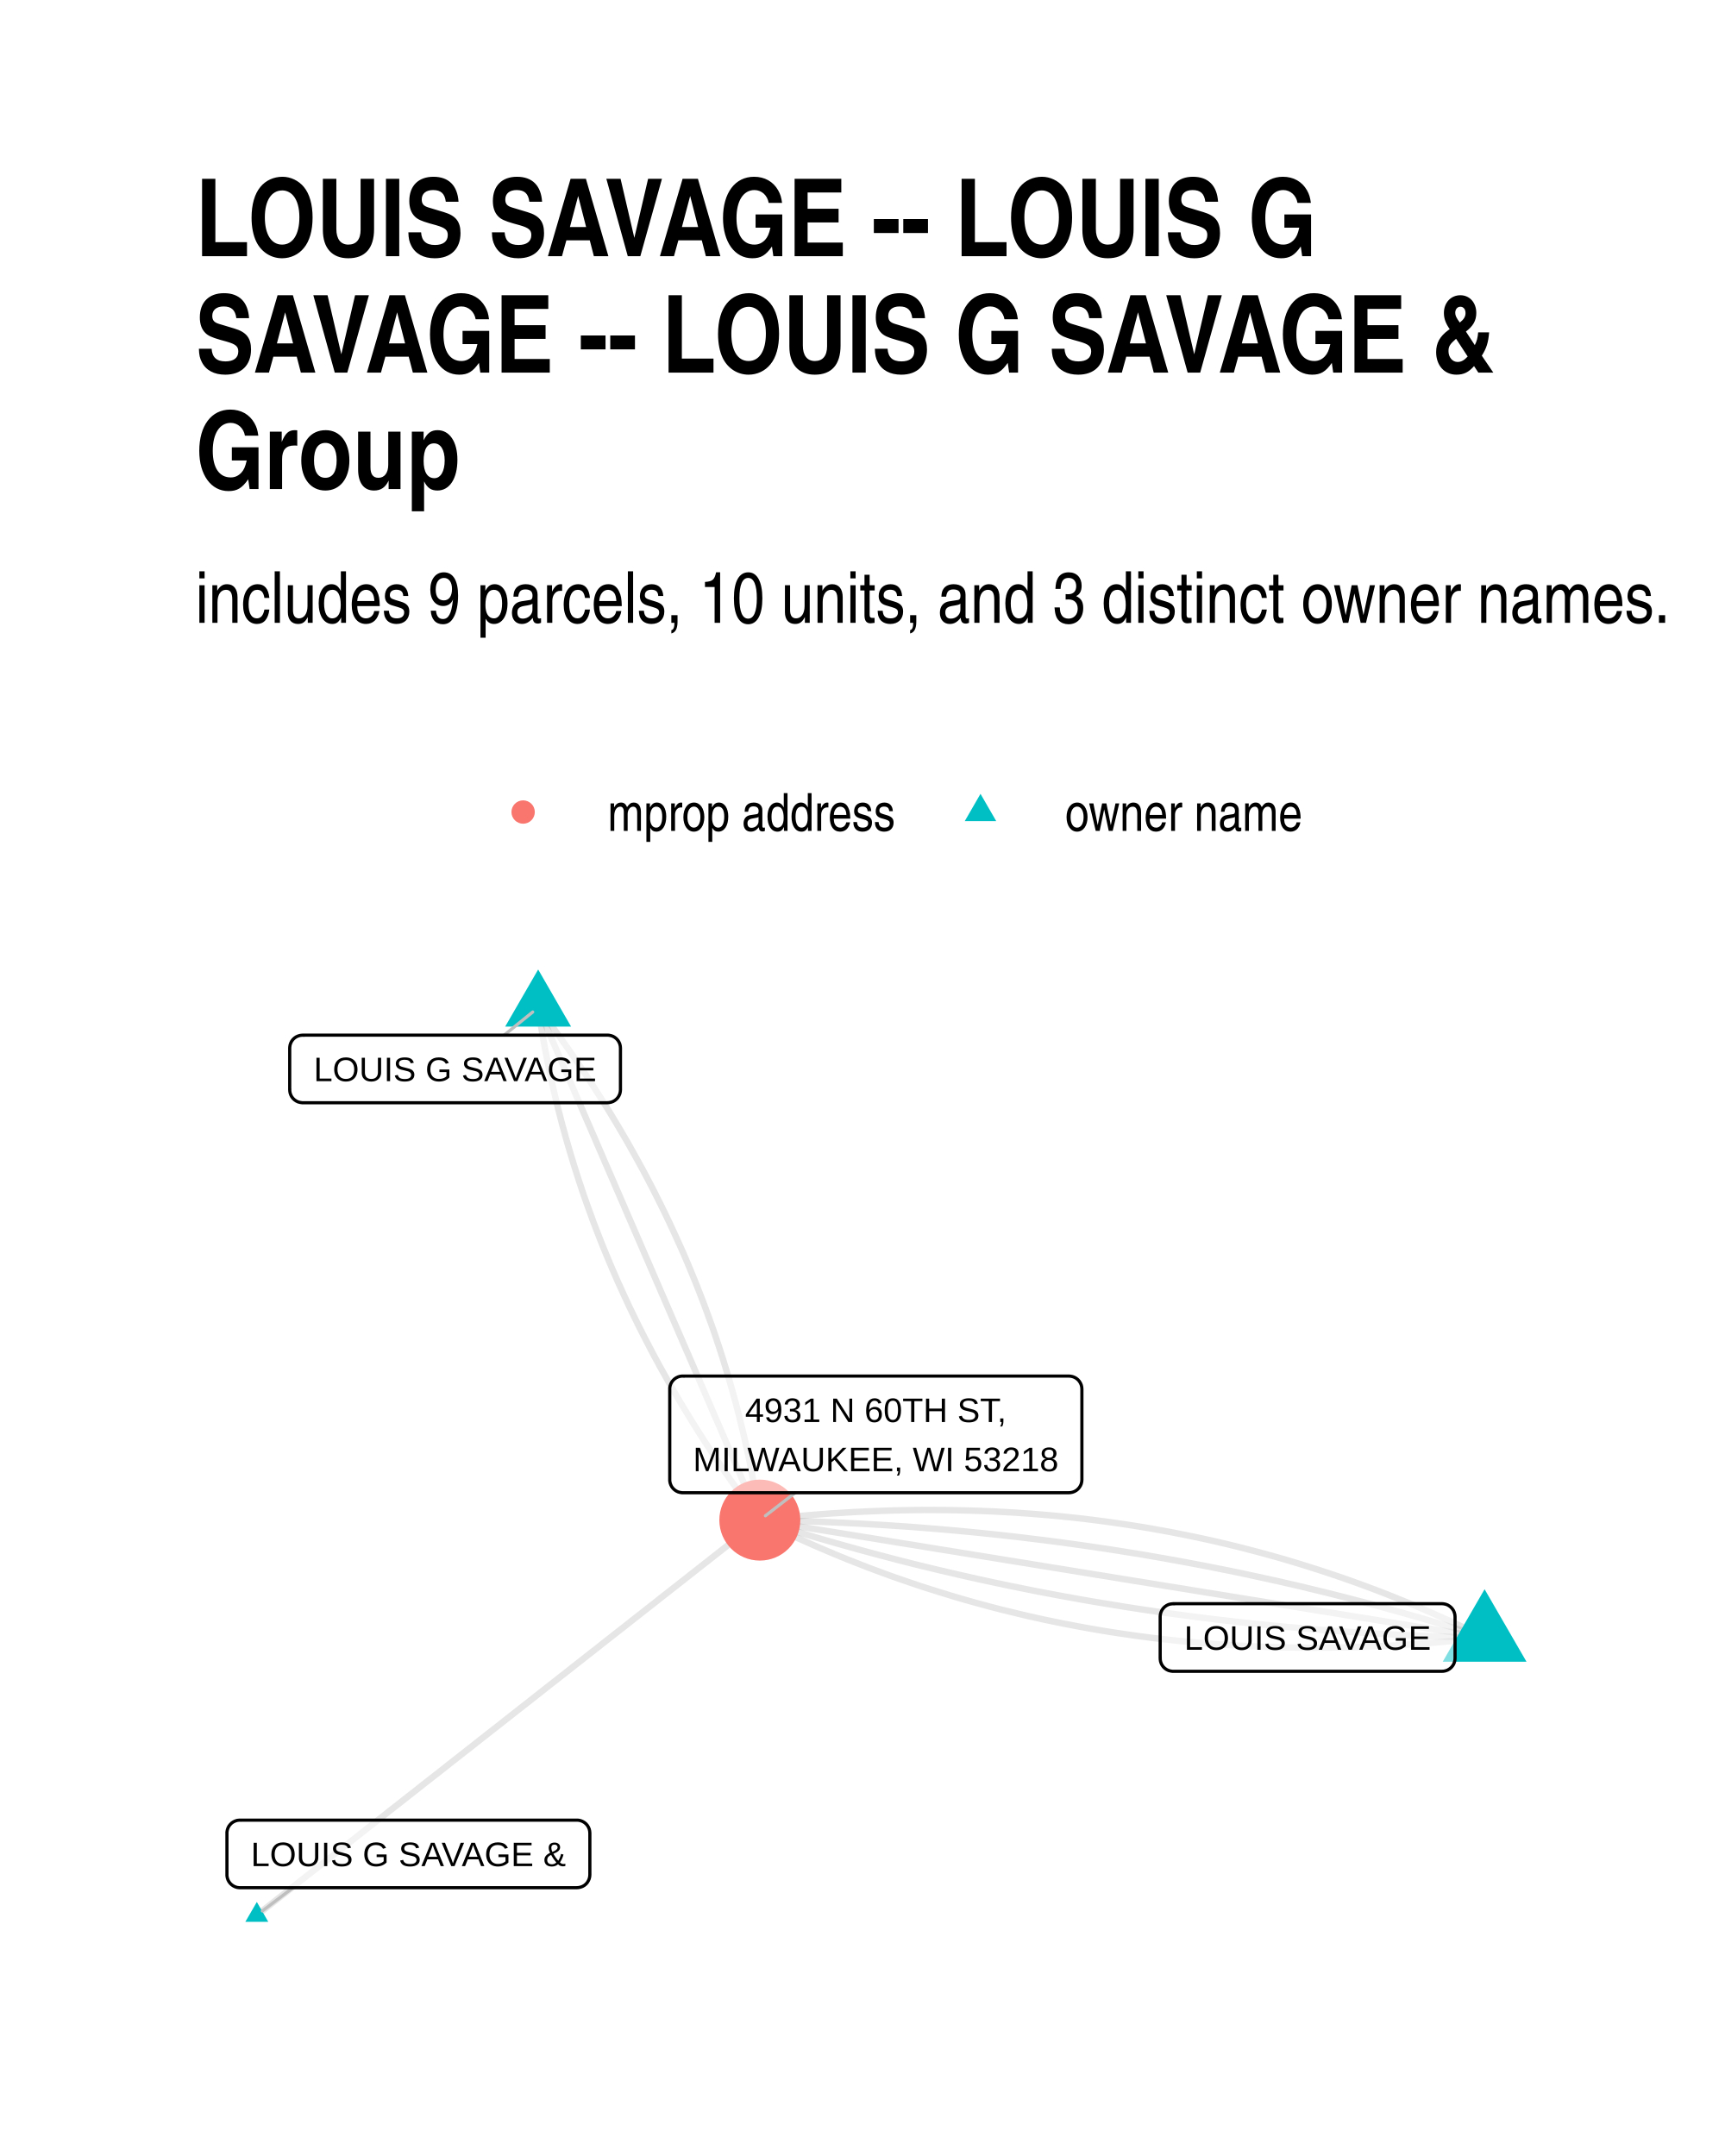
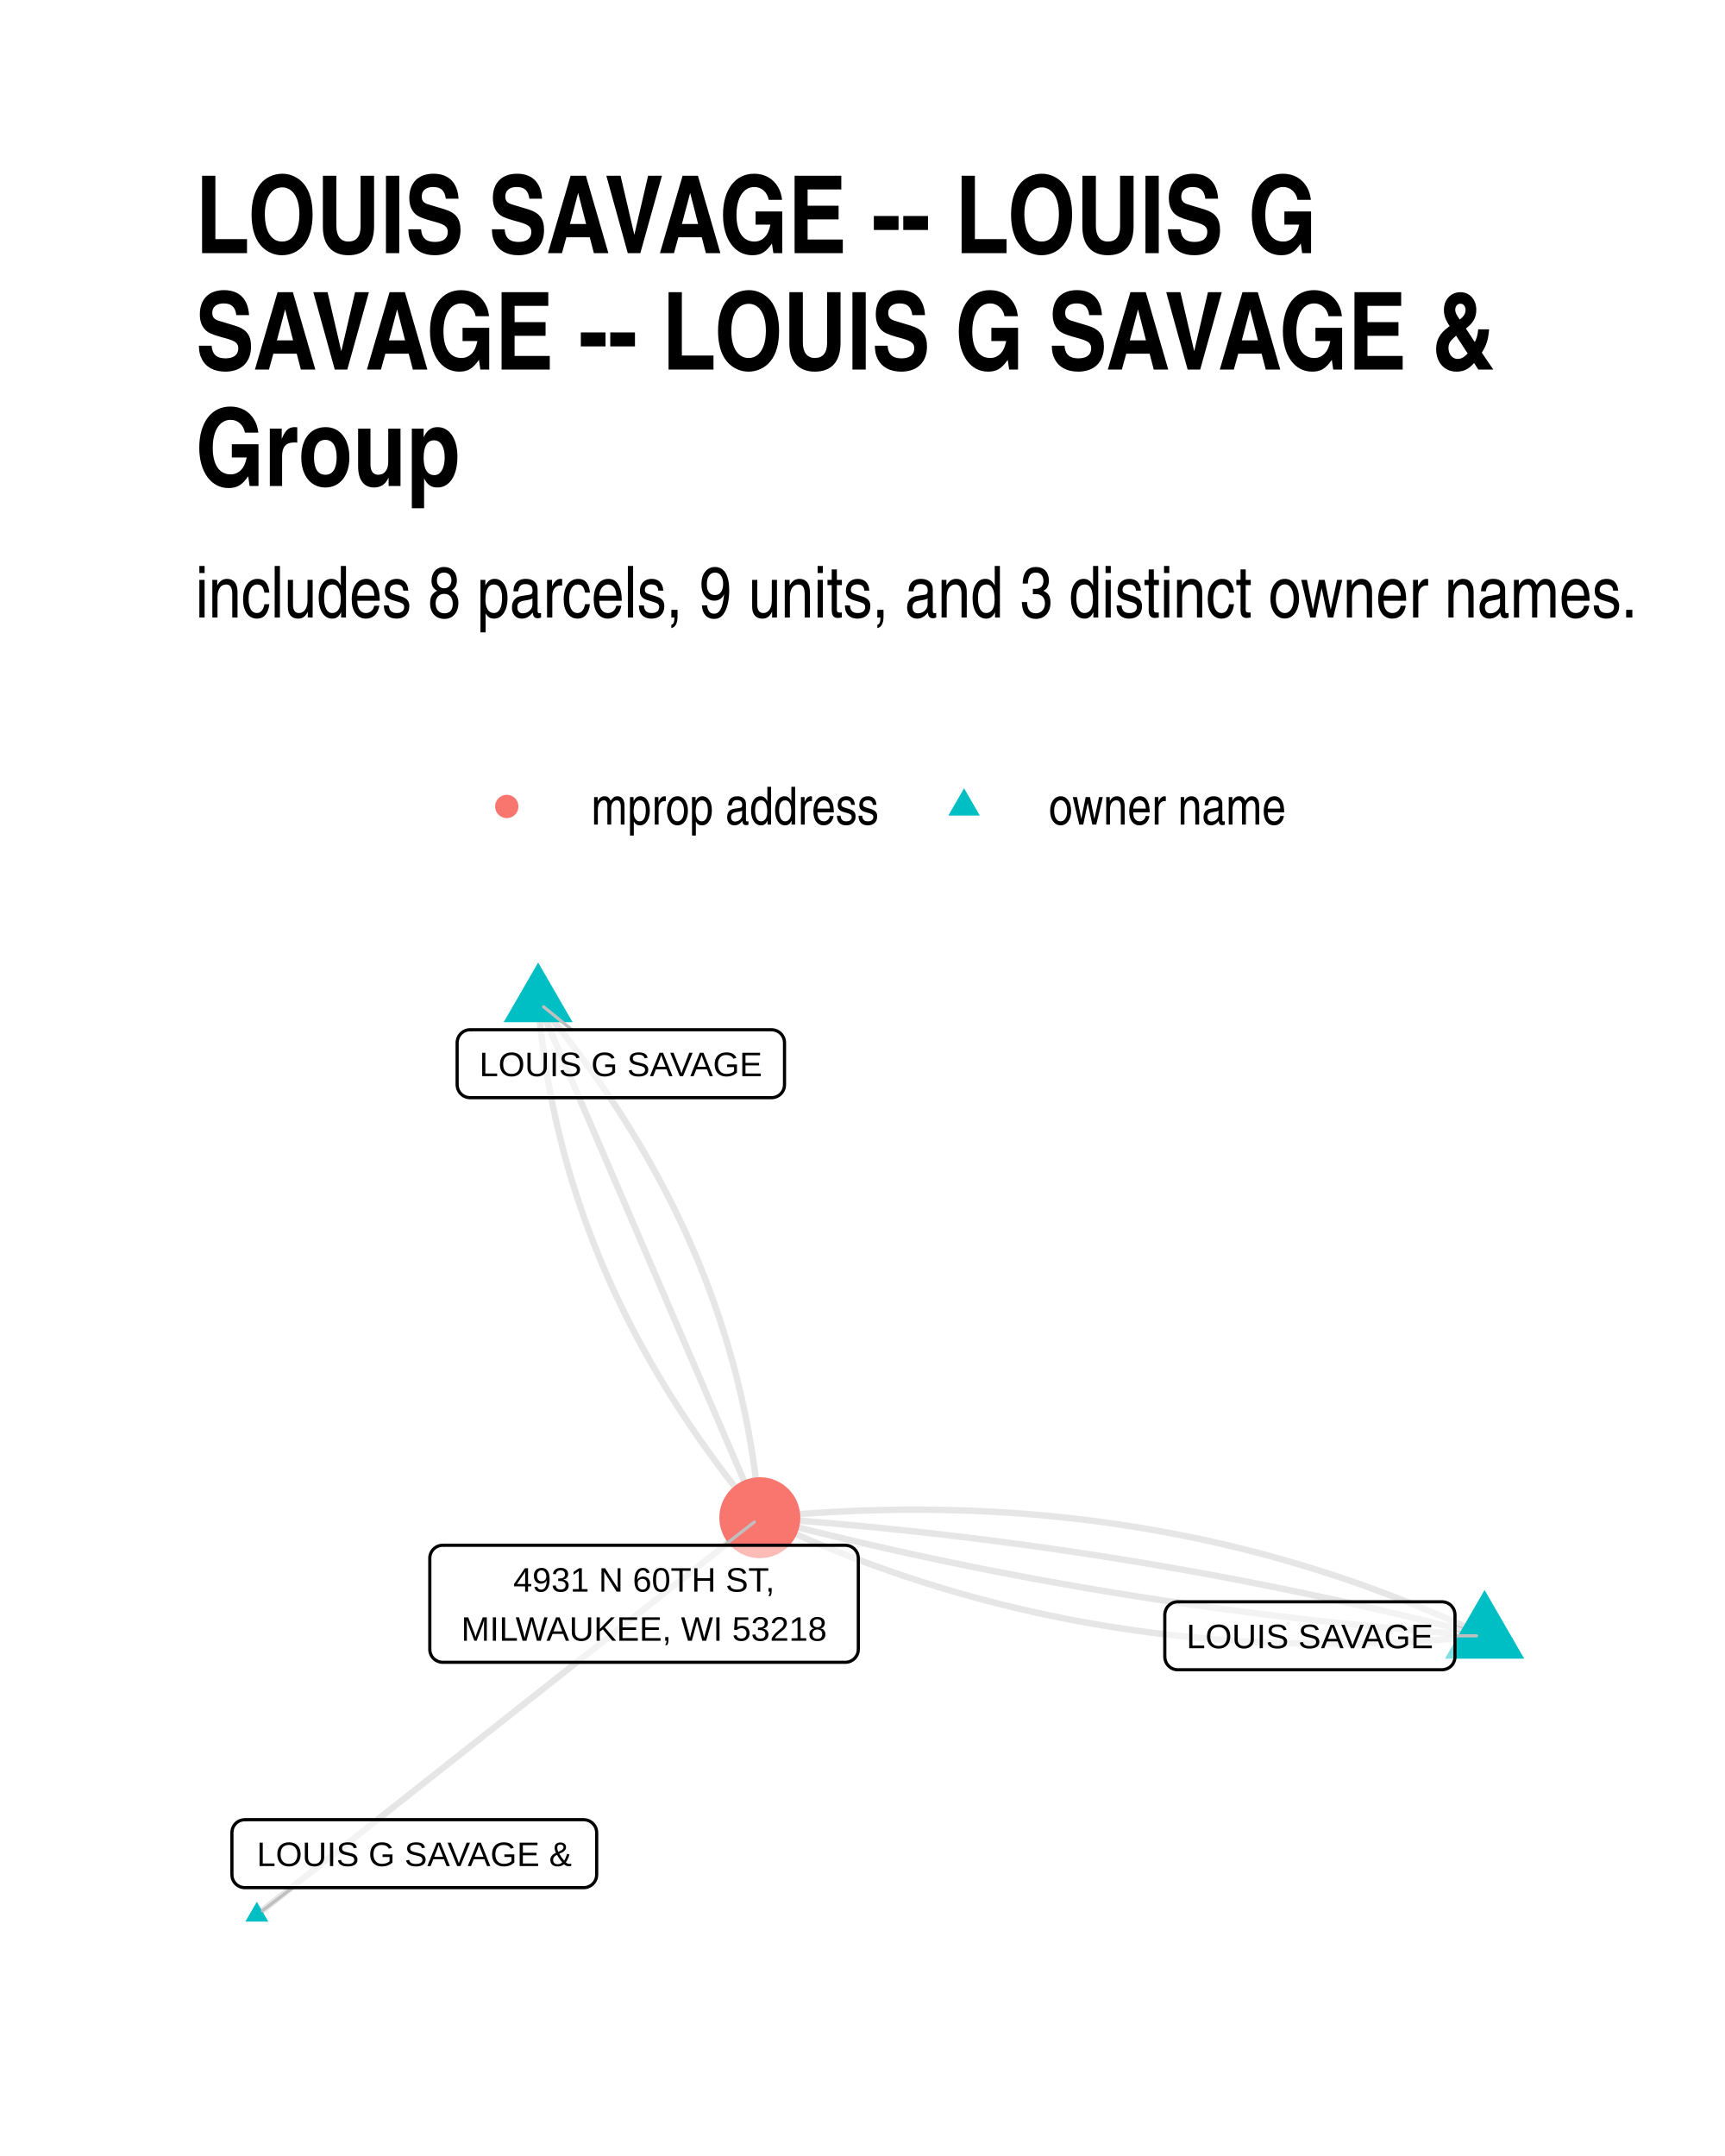
<svg xmlns="http://www.w3.org/2000/svg" width="384" height="480" class="svglite" viewBox="0 0 288 360">
  <defs>
-     <style>.svglite line,.svglite polyline,.svglite polygon,.svglite path,.svglite circle{fill:none;stroke:#000000;stroke-linecap:round;stroke-linejoin:round;stroke-miterlimit:10.00}</style>
+     <style>.svglite line,.svglite polyline,.svglite polygon,.svglite path,.svglite circle{fill:none;stroke:#000000;stroke-linecap:round;stroke-linejoin:round;stroke-miterlimit:10.00}.svglite text{white-space:pre}</style>
  </defs>
  <rect width="100%" height="100%" style="stroke-linecap:round;stroke-linejoin:round;stroke-miterlimit:10.00;stroke:none;fill:#FFFFFF" />
  <defs>
    <clipPath id="cpMC4wMHwyODguMDB8MC4wMHwzNjAuMDA=">
      <path d="M0 0h288v360H0z" />
    </clipPath>
  </defs>
  <g clip-path="url(#cpMC4wMHwyODguMDB8MC4wMHwzNjAuMDA=)">
    <path d="M0 0h288v360H0z" style="stroke-width:1.07;stroke:none;fill:#FFFFFF" />
  </g>
  <defs>
-     <clipPath id="cpMzIuNjN8MjU4LjExfDE2MC42NnwzMjcuMzc=">
-       <path d="M32.63 160.66h225.48v166.71H32.63z" />
+     <clipPath id="cpMzIuNjN8MjU4LjExfDE1OS43NHwzMjcuMzc=">
+       <path d="M32.63 159.74h225.48v167.63H32.63z" />
    </clipPath>
  </defs>
-   <g clip-path="url(#cpMzIuNjN8MjU4LjExfDE2MC42NnwzMjcuMzc=)">
-     <path d="m247.86 273.43-1.11-.54-1.12-.55-1.12-.53-1.12-.53-1.12-.51-1.12-.52-1.13-.5-1.13-.5-1.13-.49-1.13-.49-1.14-.47-1.14-.47-1.14-.46-1.14-.46-1.15-.45-1.14-.44-1.15-.43-1.15-.43-1.16-.42-1.15-.41-1.16-.41-1.16-.39-1.16-.39-1.17-.39-1.17-.37-1.16-.37-1.18-.37-1.17-.35-1.17-.35-1.18-.34-1.18-.33-1.19-.33-1.18-.32-1.19-.31-1.19-.31-1.19-.3-1.19-.29-1.2-.28-1.19-.28-1.2-.27-1.21-.26-1.2-.25-1.21-.25-1.21-.24-1.21-.24-1.21-.22-1.22-.22-1.21-.22-1.22-.2-1.23-.2-1.22-.19-1.23-.18-1.23-.18-1.23-.17-1.23-.16-1.24-.16-1.23-.15-1.24-.14-1.25-.13-1.24-.13-1.25-.12-1.25-.11-1.25-.1-1.25-.1-1.26-.09-1.25-.09-1.26-.07-1.27-.07-1.26-.07-1.27-.05-1.26-.05-1.28-.04-1.27-.03-1.27-.03-1.28-.02-1.28-.01-1.28-.01h-1.29l-1.28.01-1.29.02-1.29.02-1.3.03-1.29.04-1.3.05-1.3.05-1.3.06-1.31.06-1.3.08-1.31.08-1.31.08-1.31.1-1.32.1-1.32.11-1.32.12-1.32.12-1.32.13-1.33.14-1.33.14-1.33.15" style="stroke-width:1.07;stroke:#000000;stroke-opacity:0.10;stroke-linecap:butt" />
-     <path d="m247.86 273.43-1.17-.37-1.16-.37-1.17-.36-1.18-.37-1.17-.36-1.17-.35-1.18-.35-1.17-.35-1.18-.35-1.18-.34-1.18-.33-1.18-.34-1.18-.33-1.18-.32-1.18-.33-1.19-.32-1.18-.31-1.19-.31-1.19-.31-1.19-.31-1.19-.3-1.19-.3-1.19-.29-1.19-.29-1.2-.29-1.19-.29-1.2-.28-1.2-.27-1.2-.28-1.2-.26-1.2-.27-1.2-.26-1.21-.26-1.2-.26-1.21-.25-1.2-.25-1.21-.24-1.21-.24-1.21-.24-1.21-.23-1.21-.23-1.22-.23-1.21-.22-1.22-.22-1.21-.22-1.22-.21-1.22-.21-1.22-.21-1.22-.2-1.22-.19-1.23-.2-1.22-.19-1.23-.19-1.22-.18-1.23-.18-1.23-.18-1.23-.17-1.23-.17-1.23-.17-1.24-.16-1.23-.16-1.24-.15-1.23-.15-1.24-.15-1.24-.15-1.24-.14-1.24-.14-1.24-.13-1.25-.13-1.24-.13-1.25-.12-1.24-.12-1.25-.12-1.25-.11-1.25-.11-1.25-.1-1.25-.1-1.25-.1-1.26-.1-1.25-.09-1.26-.08-1.26-.09-1.26-.08-1.26-.07-1.26-.08-1.26-.07-1.26-.06-1.27-.07-1.26-.05-1.27-.06-1.27-.05-1.27-.05-1.27-.04-1.27-.05-1.27-.03-1.27-.04-1.28-.03-1.27-.02-1.28-.03m-37.01-85.58.14.92.14.92.14.91.16.92.15.91.16.91.17.91.17.92.18.9.18.91.18.91.19.91.2.9.2.9.2.91.21.9.22.9.22.9.22.9.23.89.23.9.24.9.25.89.24.89.26.89.26.89.26.89.27.89.27.89.28.89.28.88.28.89.3.88.29.88.3.88.31.88.31.88.32.88.32.87.32.88.33.87.34.88.34.87.34.87.35.87.36.87.36.87.36.86.37.87.38.86.37.87.39.86.39.86.39.86.4.86.4.86.41.85.41.86.42.85.42.86.43.85.43.85.44.85.44.85.44.85.45.85.46.84.46.85.47.84.47.84.47.84.48.84.49.84.49.84.49.84.5.84.51.83.51.83.51.84.52.83.52.83.53.83.53.83.54.82.54.83.55.83.55.82.56.82.56.83.57.82.57.82.58.81.58.82.59.82.59.81.6.82.6.81.6.81.61.81" style="stroke-width:1.07;stroke:#000000;stroke-opacity:0.10;stroke-linecap:butt" />
-     <path d="m247.86 273.43-1.22-.19-1.22-.2-1.22-.2-1.23-.2-1.22-.2-1.22-.19-1.22-.2-1.23-.2-1.22-.2-1.22-.2-1.22-.2-1.22-.19-1.23-.2-1.22-.2-1.22-.2-1.22-.2-1.23-.19-1.22-.2-1.22-.2-1.22-.2-1.22-.2-1.23-.19-1.22-.2-1.22-.2-1.22-.2-1.23-.2-1.22-.19-1.22-.2-1.22-.2-1.22-.2-1.23-.2-1.22-.19-1.22-.2-1.22-.2-1.23-.2-1.22-.2-1.22-.2-1.22-.19-1.22-.2-1.23-.2-1.22-.2-1.22-.2-1.22-.19-1.23-.2-1.22-.2-1.22-.2-1.22-.2-1.22-.19-1.23-.2-1.22-.2-1.22-.2-1.22-.2-1.23-.19-1.22-.2-1.22-.2-1.22-.2-1.22-.2-1.23-.2-1.22-.19-1.22-.2-1.22-.2-1.23-.2-1.22-.2-1.22-.19-1.22-.2-1.22-.2-1.23-.2-1.22-.2-1.22-.19-1.22-.2-1.23-.2-1.22-.2-1.22-.2-1.22-.19-1.22-.2-1.23-.2-1.22-.2-1.22-.2-1.22-.19-1.23-.2-1.22-.2-1.22-.2-1.22-.2-1.22-.2-1.23-.19-1.22-.2-1.22-.2-1.22-.2-1.23-.2-1.22-.19-1.22-.2-1.22-.2-1.22-.2-1.23-.2-1.22-.19-1.22-.2-1.22-.2-1.23-.2-1.22-.2m-37.01-85.58.37.87.38.86.37.87.37.86.38.86.37.87.38.86.37.87.37.86.38.87.37.86.37.87.38.86.37.86.38.87.37.86.37.87.38.86.37.87.38.86.37.87.37.86.38.86.37.87.38.86.37.87.37.86.38.87.37.86.37.87.38.86.37.86.38.87.37.86.37.87.38.86.37.87.38.86.37.87.37.86.38.86.37.87.37.86.38.87.37.86.38.87.37.86.37.87.38.86.37.86.38.87.37.86.37.87.38.86.37.87.38.86.37.87.37.86.38.87.37.86.37.86.38.87.37.86.38.87.37.86.37.87.38.86.37.87.38.86.37.86.37.87.38.86.37.87.38.86.37.87.37.86.38.87.37.86.37.86.38.87.37.86.38.87.37.86.37.87.38.86.37.87.38.86.37.86.37.87.38.86.37.87.38.86.37.87.37.86.38.87.37.86.37.86.38.87.37.86" style="stroke-width:1.07;stroke:#000000;stroke-opacity:0.10;stroke-linecap:butt" />
-     <path d="m42.88 319.79.85-.66.84-.67.85-.66.85-.67.85-.67.85-.66.85-.67.84-.67.85-.66.85-.67.85-.67.85-.66.85-.67.84-.66.85-.67.85-.67.85-.66.85-.67.85-.67.84-.66.85-.67.85-.67.85-.66.85-.67.85-.66.84-.67.85-.67.85-.66.85-.67.85-.67.85-.66.84-.67.85-.67.85-.66.85-.67.85-.66.85-.67.84-.67.85-.66.85-.67.85-.67.85-.66.85-.67.84-.67.85-.66.85-.67.85-.66.85-.67.85-.67.84-.66.85-.67.85-.67.85-.66.85-.67.85-.67.84-.66.85-.67.85-.67.85-.66.85-.67.85-.66.84-.67.85-.67.85-.66.85-.67.85-.67.85-.66.84-.67.85-.67.85-.66.85-.67.85-.66.85-.67.84-.67.85-.66.85-.67.85-.67.85-.66.85-.67.84-.67.85-.66.85-.67.85-.66.85-.67.85-.67.84-.66.85-.67.85-.67.85-.66.85-.67.85-.67.84-.66.85-.67.85-.66.85-.67.85-.67.85-.66.84-.67.85-.67m121 19.61-1.27-.02-1.28-.03-1.27-.03-1.28-.03-1.27-.04-1.27-.04-1.27-.04-1.27-.05-1.27-.05-1.26-.06-1.27-.06-1.26-.06-1.26-.07-1.27-.06-1.26-.08-1.26-.07-1.26-.08-1.25-.09-1.26-.09-1.26-.09-1.25-.09-1.25-.1-1.26-.1-1.25-.11-1.25-.11-1.25-.11-1.24-.11-1.25-.12-1.25-.13-1.24-.12-1.24-.13-1.24-.14-1.25-.13-1.24-.15-1.23-.14-1.24-.15-1.24-.15-1.23-.15-1.24-.16-1.23-.17-1.23-.16-1.24-.17-1.23-.17-1.22-.18-1.23-.18-1.23-.18-1.22-.19-1.23-.19-1.22-.2-1.22-.2-1.23-.2-1.22-.2-1.21-.21-1.22-.21-1.22-.22-1.21-.22-1.22-.22-1.21-.23-1.21-.23-1.22-.23-1.21-.24-1.2-.24-1.21-.25-1.21-.24-1.2-.26-1.21-.25-1.2-.26-1.21-.26-1.2-.27-1.2-.27-1.2-.27-1.19-.28-1.2-.28-1.2-.28-1.19-.29-1.19-.29-1.2-.29-1.19-.3-1.19-.3-1.19-.31-1.18-.31-1.19-.31-1.19-.32-1.18-.32-1.18-.32-1.19-.33-1.18-.33-1.18-.33-1.18-.34-1.18-.34-1.17-.34-1.18-.35-1.17-.35-1.18-.36-1.17-.36-1.17-.36-1.17-.36-1.17-.37-1.17-.38" style="stroke-width:1.07;stroke:#000000;stroke-opacity:0.10;stroke-linecap:butt" />
-     <path d="m89.85 168.24.61.81.6.81.61.82.59.81.59.82.59.81.58.82.58.82.57.82.57.82.56.82.56.83.55.82.55.82.54.83.54.83.53.83.53.83.52.83.52.83.52.83.5.83.51.84.5.84.49.83.49.84.49.84.48.84.47.84.47.85.47.84.46.84.46.85.45.85.44.84.45.85.43.85.43.86.43.85.42.85.42.86.41.85.41.86.4.86.4.86.39.86.39.86.39.86.38.86.37.87.37.86.36.87.36.87.36.87.35.87.34.87.34.87.34.87.33.88.32.87.32.88.32.88.31.87.31.88.3.88.29.89.3.88.28.88.29.89.27.89.27.88.27.89.27.89.25.89.26.89.24.9.25.89.24.9.23.89.23.9.22.9.22.9.22.9.21.9.2.9.2.9.2.91.19.91.18.9.18.91.18.91.17.91.17.91.16.91.15.92.16.91.14.92.15.92.13.91m121 19.61-1.33.16-1.33.14-1.32.14-1.33.13-1.32.12-1.32.12-1.32.11-1.31.1-1.31.09-1.31.09-1.31.08-1.31.08-1.3.06-1.31.06-1.3.05-1.29.05-1.3.03-1.29.03-1.29.03-1.29.01-1.29.01-1.28.01-1.28-.01-1.28-.01-1.28-.02-1.28-.03-1.27-.03-1.27-.04-1.27-.05-1.26-.06-1.27-.06-1.26-.07-1.26-.08-1.26-.08-1.25-.09-1.26-.1-1.25-.1-1.25-.12-1.24-.12-1.25-.12-1.24-.14-1.24-.14-1.24-.14-1.23-.16-1.24-.16-1.23-.17-1.23-.18-1.22-.18-1.23-.19-1.22-.2-1.22-.21-1.22-.21-1.21-.22-1.22-.23-1.21-.23-1.21-.24-1.2-.25-1.21-.25-1.2-.27-1.2-.26-1.2-.28-1.19-.29-1.2-.29-1.19-.29-1.19-.31-1.18-.31-1.19-.32-1.18-.33-1.18-.33-1.18-.34-1.18-.35-1.17-.36-1.17-.36-1.17-.37-1.17-.37-1.16-.39-1.16-.39-1.16-.4-1.16-.4-1.16-.41-1.15-.42-1.15-.43-1.15-.43-1.15-.45-1.14-.44-1.15-.46-1.14-.46-1.13-.47-1.14-.48-1.13-.48-1.14-.49-1.12-.5-1.13-.51-1.13-.51-1.12-.52-1.12-.52-1.12-.54-1.11-.54-1.12-.55" style="stroke-width:1.07;stroke:#000000;stroke-opacity:0.10;stroke-linecap:butt" />
-     <path d="m247.86 265.36 7 12.11h-13.99zM89.85 161.88l5.5 9.54H84.34zm-46.97 155.7 1.91 3.32h-3.83z" style="stroke-width:0.71;stroke:none;fill:#00BFC4" />
-     <circle cx="126.86" cy="253.82" r="6.76" style="stroke-width:0.71;stroke:none;fill:#F8766D" />
-     <path d="m84.17 172.84 4.77-3.86M48.91 315.2l-5.1 3.88m88.95-69.83-4.97 3.85" style="stroke-width:0.53;stroke:#BFBFBF" />
-     <path d="M195.86 279.07h44.91-.09l.35-.02.34-.07.32-.12.3-.18.27-.22.23-.26.19-.29.13-.32.09-.34.03-.34h0v-6.97h0l-.03-.34-.09-.34-.13-.32-.19-.29-.23-.26-.27-.22-.3-.18-.32-.12-.34-.07-.26-.02h-44.91l.26.02-.35-.01-.34.04-.34.09-.31.15-.29.2-.25.24-.21.28-.16.31-.11.33-.05.34-.01.17v6.97l.01-.18v.35l.05.34.11.33.16.31.21.28.25.24.29.2.31.15.34.09.34.05z" style="stroke-width:0.53;fill:#FFFFFF;fill-opacity:0.50" />
-     <text x="218.31" y="275.47" lengthAdjust="spacingAndGlyphs" style="font-size:5.69px;font-family:Arial" text-anchor="middle" textLength="42.03">LOUIS SAVAGE</text>
-     <path d="M50.53 184.13h50.9-.08l.34-.02.34-.07.33-.12.3-.18.27-.22.23-.26.18-.29.14-.32.08-.34.03-.34h0V175h0l-.03-.34-.08-.34-.14-.32-.18-.29-.23-.26-.27-.22-.3-.18-.33-.12-.34-.07-.26-.02h-50.9l.26.02-.35-.01-.34.04-.34.1-.31.14-.29.2-.25.24-.21.28-.16.31-.11.33-.05.34-.01.17v6.97l.01-.18v.35l.05.34.11.33.16.31.21.28.25.24.29.2.31.15.34.09.34.05z" style="stroke-width:0.53;fill:#FFFFFF;fill-opacity:0.50" />
-     <text x="75.98" y="180.53" lengthAdjust="spacingAndGlyphs" style="font-size:5.69px;font-family:Arial" text-anchor="middle" textLength="48.02">LOUIS G SAVAGE</text>
-     <path d="M40.05 315.2h56.27-.09l.35-.02.34-.07.33-.12.3-.17.27-.22.23-.26.18-.3.14-.32.08-.33.03-.35h0v-6.96h0l-.03-.35-.08-.34-.14-.32-.18-.29-.23-.26-.27-.22-.3-.17-.33-.13-.34-.07-.26-.01H40.05l.26.01-.35-.01-.35.04-.33.1-.31.15-.29.19-.25.25-.21.27-.16.31-.11.33-.06.34v7.14-.17.34l.06.35.11.33.16.3.21.28.25.24.29.2.31.15.33.1.35.04z" style="stroke-width:0.53;fill:#FFFFFF;fill-opacity:0.50" />
-     <text x="68.18" y="311.6" lengthAdjust="spacingAndGlyphs" style="font-size:5.69px;font-family:Arial" text-anchor="middle" textLength="53.4">LOUIS G SAVAGE &amp;</text>
-     <path d="M113.98 249.25h64.49-.09l.35-.02.34-.07.32-.12.3-.17.27-.22.23-.26.19-.3.14-.32.08-.34.03-.34h0v-15.16h0l-.03-.35-.08-.33-.14-.32-.19-.3-.23-.26-.27-.22-.3-.17-.32-.12-.34-.07-.26-.02h-64.49l.26.02-.35-.02-.35.04-.33.1-.31.15-.29.2-.25.24-.21.28-.16.3-.11.33-.06.35v15.33-.18.35l.06.35.11.32.16.31.21.28.25.24.29.2.31.15.33.09.35.05z" style="stroke-width:0.53;fill:#FFFFFF;fill-opacity:0.50" />
-     <text x="146.22" y="237.45" lengthAdjust="spacingAndGlyphs" style="font-size:5.69px;font-family:Arial" text-anchor="middle" textLength="44.23">4931 N 60TH ST,</text>
-     <text x="146.22" y="245.65" lengthAdjust="spacingAndGlyphs" style="font-size:5.69px;font-family:Arial" text-anchor="middle" textLength="61.61">MILWAUKEE, WI 53218</text>
+   <g clip-path="url(#cpMzIuNjN8MjU4LjExfDE1OS43NHwzMjcuMzc=)">
+     <path d="m247.86 273.14-1.12-.53-1.12-.53-1.13-.51-1.12-.51-1.13-.5-1.13-.5-1.13-.49-1.14-.48-1.14-.47-1.14-.47-1.14-.46-1.14-.46-1.15-.45-1.14-.44-1.15-.43-1.15-.43-1.16-.42-1.15-.42-1.16-.41-1.16-.4-1.16-.39-1.17-.39-1.16-.38-1.17-.37-1.17-.37-1.18-.36-1.17-.36-1.18-.34-1.18-.34-1.18-.34-1.18-.33-1.18-.32-1.19-.31-1.19-.31-1.19-.3-1.19-.29-1.2-.29-1.2-.28-1.2-.27-1.2-.27-1.2-.26-1.21-.25-1.2-.25-1.21-.23-1.22-.24-1.21-.22-1.22-.22-1.21-.22-1.22-.2-1.23-.2-1.22-.19-1.23-.19-1.23-.18-1.23-.17-1.23-.17-1.23-.15-1.24-.16-1.24-.14-1.24-.14-1.24-.13-1.25-.13-1.24-.12-1.25-.11-1.26-.1-1.25-.1-1.25-.09-1.26-.09-1.26-.07-1.26-.08-1.27-.06-1.26-.06-1.27-.05-1.27-.04-1.27-.04-1.28-.03-1.27-.03-1.28-.01-1.28-.01-1.28-.01h-1.29l-1.28.01-1.29.02-1.29.02-1.3.03-1.29.04-1.3.04-1.3.05-1.3.06-1.3.06-1.31.07-1.3.08-1.31.08-1.32.09-1.31.1-1.31.1-1.32.11-1.32.12-1.32.13-1.33.13m-37.01-86.06.08.94.08.93.09.94.1.93.1.93.11.93.11.93.12.93.13.92.13.93.14.92.14.92.15.92.16.92.16.92.17.91.18.92.18.91.18.91.2.91.19.91.21.91.21.9.22.91.22.9.23.91.23.9.25.9.24.89.26.9.25.9.27.89.27.89.28.89.28.89.29.89.3.89.3.88.31.89.31.88.32.88.32.88.34.88.33.88.35.88.35.87.35.87.36.88.37.87.38.87.38.86.38.87.39.87.4.86.41.86.41.86.41.86.42.86.43.86.44.85.44.86.44.85.46.85.45.85.47.85.47.85.48.84.48.85.49.84.49.84.5.84.51.84.51.84.52.84.53.83.53.83.53.84.55.83.55.83.55.82.56.83.57.83.57.82.58.82.59.82.59.82.59.82.61.82.61.82.61.81.62.81.63.81.63.81.64.81.65.81.65.81.66.8.66.8.67.81" style="stroke-width:1.07;stroke:#000000;stroke-opacity:0.10;stroke-linecap:butt" />
+     <path d="m247.86 273.14-1.19-.31-1.18-.31-1.19-.31-1.19-.3-1.2-.3-1.19-.3-1.19-.29-1.19-.29-1.2-.3-1.19-.28-1.2-.29-1.19-.29-1.2-.28-1.2-.28-1.19-.28-1.2-.27-1.2-.27-1.2-.28-1.2-.26-1.21-.27-1.2-.27-1.2-.26-1.2-.26-1.21-.25-1.2-.26-1.21-.25-1.2-.25-1.21-.25-1.21-.25-1.21-.24-1.21-.24-1.21-.24-1.21-.24-1.21-.24-1.21-.23-1.21-.23-1.22-.23-1.21-.22-1.21-.23-1.22-.22-1.22-.22-1.21-.22-1.22-.21-1.22-.21-1.22-.21-1.22-.21-1.22-.21-1.22-.2-1.22-.2-1.22-.2-1.22-.2-1.23-.19-1.22-.2-1.23-.19-1.22-.18-1.23-.19-1.23-.18-1.22-.19-1.23-.17-1.23-.18-1.23-.18-1.23-.17-1.23-.17-1.23-.17-1.24-.16-1.23-.16-1.23-.17-1.24-.15-1.23-.16-1.24-.15-1.24-.16-1.24-.15-1.23-.14-1.24-.15-1.24-.14-1.24-.14-1.24-.14-1.24-.14-1.25-.13-1.24-.13-1.24-.13-1.25-.13-1.24-.13-1.25-.12-1.24-.12-1.25-.12-1.25-.11-1.25-.12-1.25-.11-1.25-.11-1.25-.11-1.25-.1-1.25-.1-1.25-.1-1.26-.1-1.25-.1-1.26-.09-1.25-.09-1.26-.09m-37.01-86.06.37.87.38.87.37.87.37.87.38.87.37.87.38.87.37.87.37.87.38.86.37.87.37.87.38.87.37.87.38.87.37.87.37.87.38.87.37.87.38.87.37.87.37.87.38.86.37.87.38.87.37.87.37.87.38.87.37.87.37.87.38.87.37.87.38.87.37.87.37.87.38.86.37.87.38.87.37.87.37.87.38.87.37.87.37.87.38.87.37.87.38.87.37.87.37.87.38.86.37.87.38.87.37.87.37.87.38.87.37.87.38.87.37.87.37.87.38.87.37.87.37.87.38.87.37.86.38.87.37.87.37.87.38.87.37.87.38.87.37.87.37.87.38.87.37.87.38.87.37.87.37.86.38.87.37.87.37.87.38.87.37.87.38.87.37.87.37.87.38.87.37.87.38.87.37.87.37.86.38.87.37.87.38.87.37.87.37.87.38.87.37.87.37.87.38.87.37.87" style="stroke-width:1.07;stroke:#000000;stroke-opacity:0.10;stroke-linecap:butt" />
+     <path d="m42.88 319.75.85-.67.84-.67.85-.67.85-.67.85-.67.85-.67.85-.67.84-.67.85-.67.85-.67.85-.67.85-.67.85-.67.84-.67.85-.67.85-.67.85-.67.85-.67.85-.67.84-.67.85-.67.85-.67.85-.67.85-.67.85-.67.84-.67.85-.67.85-.67.85-.67.85-.67.85-.67.84-.67.85-.67.85-.67.85-.67.85-.67.85-.67.84-.67.85-.67.85-.67.85-.67.85-.67.85-.67.84-.67.85-.67.85-.67.85-.67.85-.67.85-.67.84-.67.85-.67.85-.67.85-.67.85-.67.85-.67.84-.67.85-.67.85-.67.85-.67.85-.67.85-.67.84-.67.85-.67.85-.67.85-.67.85-.67.85-.67.84-.67.85-.67.85-.67.85-.67.85-.67.85-.67.84-.67.85-.67.85-.67.85-.67.85-.67.85-.67.84-.67.85-.67.85-.67.85-.67.85-.67.85-.67.84-.67.85-.67.85-.67.85-.67.85-.67.85-.67.84-.67.85-.67.85-.67.85-.67.85-.67.85-.67.84-.67.85-.67m121 19.72-1.25-.09-1.26-.09-1.25-.1-1.26-.09-1.25-.1-1.25-.1-1.26-.11-1.25-.1-1.25-.11-1.25-.11-1.25-.11-1.24-.11-1.25-.12-1.25-.12-1.25-.12-1.24-.12-1.25-.13-1.24-.12-1.25-.13-1.24-.13-1.24-.14-1.24-.14-1.24-.13-1.24-.14-1.24-.15-1.24-.14-1.24-.15-1.24-.15-1.23-.15-1.24-.16-1.24-.15-1.23-.16-1.23-.16-1.24-.17-1.23-.16-1.23-.17-1.23-.17-1.23-.17-1.23-.18-1.23-.17-1.23-.18-1.23-.18-1.23-.19-1.22-.18-1.23-.19-1.22-.19-1.23-.19-1.22-.2-1.22-.19-1.23-.2-1.22-.21-1.22-.2-1.22-.21-1.22-.2-1.22-.21-1.21-.22-1.22-.21-1.22-.22-1.21-.22-1.22-.22-1.21-.22-1.22-.23-1.21-.23-1.21-.23-1.22-.23-1.21-.24-1.21-.23-1.21-.24-1.21-.24-1.21-.25-1.2-.25-1.21-.24-1.21-.25-1.2-.26-1.21-.25-1.2-.26-1.2-.26-1.21-.26-1.2-.27-1.2-.26-1.2-.27-1.2-.27-1.2-.28-1.2-.27-1.2-.28-1.2-.28-1.19-.28-1.2-.29-1.19-.28-1.2-.29-1.19-.29-1.19-.3-1.2-.29-1.19-.3-1.19-.3-1.19-.3-1.19-.31-1.19-.3-1.19-.31" style="stroke-width:1.07;stroke:#000000;stroke-opacity:0.10;stroke-linecap:butt" />
+     <path d="m89.85 167.36.67.8.66.81.66.8.65.81.65.81.64.8.63.81.63.82.62.81.61.81.61.82.61.82.59.81.59.82.59.83.58.82.57.82.57.83.56.82.56.83.54.83.55.83.53.83.53.84.53.83.52.84.51.84.51.84.5.84.49.84.49.84.48.85.48.84.47.85.47.85.45.85.46.85.44.85.44.86.44.85.43.86.42.86.41.86.41.86.41.86.4.86.39.87.38.87.38.86.38.87.37.87.36.87.35.88.35.87.35.88.33.88.34.88.32.88.32.88.31.88.31.88.3.89.3.89.29.89.28.89.28.89.27.89.27.89.25.9.26.9.25.89.24.9.23.9.23.91.22.9.22.9.21.91.21.91.19.91.2.91.18.91.18.91.18.92.17.91.16.92.16.92.15.92.14.92.14.92.13.93.13.92.12.93.11.93.11.93.1.93.1.93.09.94.08.93.08.94m121 19.72-1.32.13-1.32.12-1.32.12-1.32.11-1.32.1-1.31.1-1.31.09-1.31.08-1.31.08-1.3.07-1.31.06-1.3.06-1.3.05-1.29.04-1.3.04-1.29.03-1.29.02-1.29.02-1.29.01h-2.56l-1.28-.01-1.28-.02-1.28-.03-1.27-.03-1.27-.03-1.27-.05-1.27-.05-1.27-.06-1.26-.06-1.26-.07-1.26-.08-1.26-.09-1.26-.09-1.25-.09-1.25-.11-1.25-.11-1.25-.12-1.24-.13-1.24-.13-1.25-.14-1.23-.14-1.24-.15-1.24-.16-1.23-.17-1.23-.17-1.23-.18-1.22-.18-1.23-.2-1.22-.2-1.22-.2-1.22-.21-1.21-.22-1.22-.23-1.21-.23-1.21-.24-1.21-.25-1.2-.25-1.21-.26-1.2-.27-1.2-.27-1.2-.28-1.19-.29-1.19-.29-1.19-.3-1.19-.31-1.19-.31-1.19-.32-1.18-.33-1.18-.33-1.18-.34-1.17-.35-1.18-.36-1.17-.36-1.17-.36-1.17-.38-1.17-.38-1.16-.39-1.16-.39-1.16-.4-1.16-.41-1.16-.41-1.15-.43-1.15-.42-1.15-.44-1.15-.44-1.14-.45-1.15-.45-1.14-.47-1.14-.46-1.14-.48-1.13-.48-1.13-.49-1.13-.49-1.13-.51-1.13-.51-1.12-.51-1.13-.52-1.12-.53" style="stroke-width:1.07;stroke:#000000;stroke-opacity:0.10;stroke-linecap:butt" />
+     <path d="m247.86 265.49 6.62 11.47h-13.24zM89.85 160.72l5.75 9.96H84.09zM42.88 317.54l1.91 3.32h-3.83z" style="stroke-width:0.71;stroke:none;fill:#00BFC4" />
+     <circle cx="126.86" cy="253.42" r="6.76" style="stroke-width:0.71;stroke:none;fill:#F8766D" />
+     <path d="M242.92 273.14h3.6M95.47 171.94l-4.72-3.84m-41.9 147.09-5.04 3.85m77.15-61.02 4.98-3.88" style="stroke-width:0.53;stroke:#BFBFBF" />
+     <path d="M196.63 278.81h44.13-.09l.35-.02.34-.07.32-.12.3-.17.27-.22.23-.26.19-.3.13-.32.09-.33.03-.35h0v-7.03h0l-.03-.34-.09-.34-.13-.32-.19-.29-.23-.27-.27-.22-.3-.17-.32-.12-.34-.07-.26-.02h-44.13l.26.02-.34-.02-.35.05-.33.09-.32.15-.28.2-.25.24-.21.28-.16.31-.11.33-.06.34-.01.17v7.03l.01-.17v.34l.06.35.11.33.16.3.21.28.25.24.28.2.32.15.33.1.35.04z" style="stroke-width:0.53;fill:#FFFFFF;fill-opacity:0.50" />
+     <text x="218.69" y="275.21" lengthAdjust="spacingAndGlyphs" style="font-size:5.69px;font-family:&quot;Liberation Sans&quot;" text-anchor="middle" textLength="41.24">LOUIS SAVAGE</text>
+     <path d="M78.48 183.29h50.34-.09l.35-.02.34-.07.32-.12.3-.17.27-.22.23-.26.19-.3.14-.32.08-.34.03-.34h0v-7.03h0l-.03-.35-.08-.33-.14-.32-.19-.3-.23-.26-.27-.22-.3-.17-.32-.12-.34-.07-.26-.02H78.48l.26.02-.34-.02-.35.04-.33.1-.32.15-.28.2-.25.24-.21.28-.16.3-.11.33-.06.35-.01.17v7.03l.01-.18v.35l.06.35.11.32.16.31.21.28.25.24.28.2.32.15.33.09.35.05z" style="stroke-width:0.53;fill:#FFFFFF;fill-opacity:0.50" />
+     <text x="103.65" y="179.69" lengthAdjust="spacingAndGlyphs" style="font-size:5.69px;font-family:&quot;Liberation Sans&quot;" text-anchor="middle" textLength="47.46">LOUIS G SAVAGE</text>
+     <path d="M40.88 315.19h56.58-.09l.35-.01.34-.07.32-.13.3-.17.27-.22.23-.26.19-.29.14-.32.08-.34.03-.35h0V306h0l-.03-.34-.08-.34-.14-.32-.19-.29-.23-.26-.27-.22-.3-.18-.32-.12-.34-.07-.26-.02H40.88l.26.02-.35-.01-.34.04-.34.1-.31.14-.29.2-.25.24-.21.28-.16.31-.11.33-.05.34-.01.17v7.03l.01-.17v.35l.05.34.11.33.16.31.21.27.25.25.29.19.31.15.34.1.34.04z" style="stroke-width:0.53;fill:#FFFFFF;fill-opacity:0.50" />
+     <text x="69.17" y="311.59" lengthAdjust="spacingAndGlyphs" style="font-size:5.69px;font-family:&quot;Liberation Sans&quot;" text-anchor="middle" textLength="53.7">LOUIS G SAVAGE &amp;</text>
+     <path d="M73.92 277.56h67.22-.09l.35-.01.34-.07.32-.13.3-.17.27-.22.23-.26.19-.29.14-.32.08-.34.03-.35h0v-15.22h0l-.03-.35-.08-.33-.14-.32-.19-.3-.23-.26-.27-.22-.3-.17-.32-.12-.34-.07-.26-.02H73.92l.26.02-.35-.02-.34.04-.34.1-.31.15-.29.2-.25.24-.21.28-.16.3-.11.33-.06.35v15.39-.17.35l.06.34.11.33.16.31.21.28.25.24.29.19.31.15.34.1.34.04z" style="stroke-width:0.53;fill:#FFFFFF;fill-opacity:0.50" />
+     <text x="107.53" y="265.77" lengthAdjust="spacingAndGlyphs" style="font-size:5.69px;font-family:&quot;Liberation Sans&quot;" text-anchor="middle" textLength="48.05">4931 N 60TH ST,</text>
+     <text x="107.53" y="273.96" lengthAdjust="spacingAndGlyphs" style="font-size:5.69px;font-family:&quot;Liberation Sans&quot;" text-anchor="middle" textLength="64.34">MILWAUKEE, WI 53218</text>
  </g>
  <g clip-path="url(#cpMC4wMHwyODguMDB8MC4wMHwzNjAuMDA=)">
-     <circle cx="87.34" cy="135.59" r="1.95" style="stroke-width:0.71;stroke:none;fill:#F8766D" />
-     <path d="m163.7 132.55 2.63 4.56h-5.26z" style="stroke-width:0.71;stroke:none;fill:#00BFC4" />
-     <text x="101.46" y="138.74" lengthAdjust="spacingAndGlyphs" style="font-size:8.80px;font-family:Arial Narrow" textLength="48.12">mprop address</text>
-     <text x="177.82" y="138.74" lengthAdjust="spacingAndGlyphs" style="font-size:8.80px;font-family:Arial Narrow" textLength="39.69">owner name</text>
-     <text x="32.63" y="104" lengthAdjust="spacingAndGlyphs" style="font-size:12.00px;font-family:Arial Narrow" textLength="246.76">includes 9 parcels, 10 units, and 3 distinct owner names.</text>
-     <text x="32.63" y="42.78" lengthAdjust="spacingAndGlyphs" style="font-size:18.00px;font-weight:bold;font-family:Arial Narrow" textLength="188.09">LOUIS SAVAGE -- LOUIS G</text>
-     <text x="32.63" y="62.22" lengthAdjust="spacingAndGlyphs" style="font-size:18.00px;font-weight:bold;font-family:Arial Narrow" textLength="217.91">SAVAGE -- LOUIS G SAVAGE &amp;</text>
-     <text x="32.63" y="81.66" lengthAdjust="spacingAndGlyphs" style="font-size:18.00px;font-weight:bold;font-family:Arial Narrow" textLength="44.27">Group</text>
+     <circle cx="84.61" cy="134.66" r="1.95" style="stroke-width:0.71;stroke:none;fill:#F8766D" />
+     <path d="m160.96 131.62 2.63 4.56h-5.26z" style="stroke-width:0.71;stroke:none;fill:#00BFC4" />
+     <text x="98.72" y="137.69" lengthAdjust="spacingAndGlyphs" style="font-size:8.80px;font-family:&quot;Liberation Sans Narrow&quot;" textLength="48.12">mprop address</text>
+     <text x="175.08" y="137.69" lengthAdjust="spacingAndGlyphs" style="font-size:8.80px;font-family:&quot;Liberation Sans Narrow&quot;" textLength="39.69">owner name</text>
+     <text x="32.63" y="103.11" lengthAdjust="spacingAndGlyphs" style="font-size:12.00px;font-family:&quot;Liberation Sans Narrow&quot;" textLength="241.29">includes 8 parcels, 9 units, and 3 distinct owner names.</text>
+     <text x="32.63" y="42.27" lengthAdjust="spacingAndGlyphs" style="font-size:18.00px;font-weight:bold;font-family:&quot;Liberation Sans Narrow&quot;" textLength="188.09">LOUIS SAVAGE -- LOUIS G</text>
+     <text x="32.63" y="61.71" lengthAdjust="spacingAndGlyphs" style="font-size:18.00px;font-weight:bold;font-family:&quot;Liberation Sans Narrow&quot;" textLength="217.91">SAVAGE -- LOUIS G SAVAGE &amp;</text>
+     <text x="32.63" y="81.15" lengthAdjust="spacingAndGlyphs" style="font-size:18.00px;font-weight:bold;font-family:&quot;Liberation Sans Narrow&quot;" textLength="44.27">Group</text>
  </g>
</svg>
